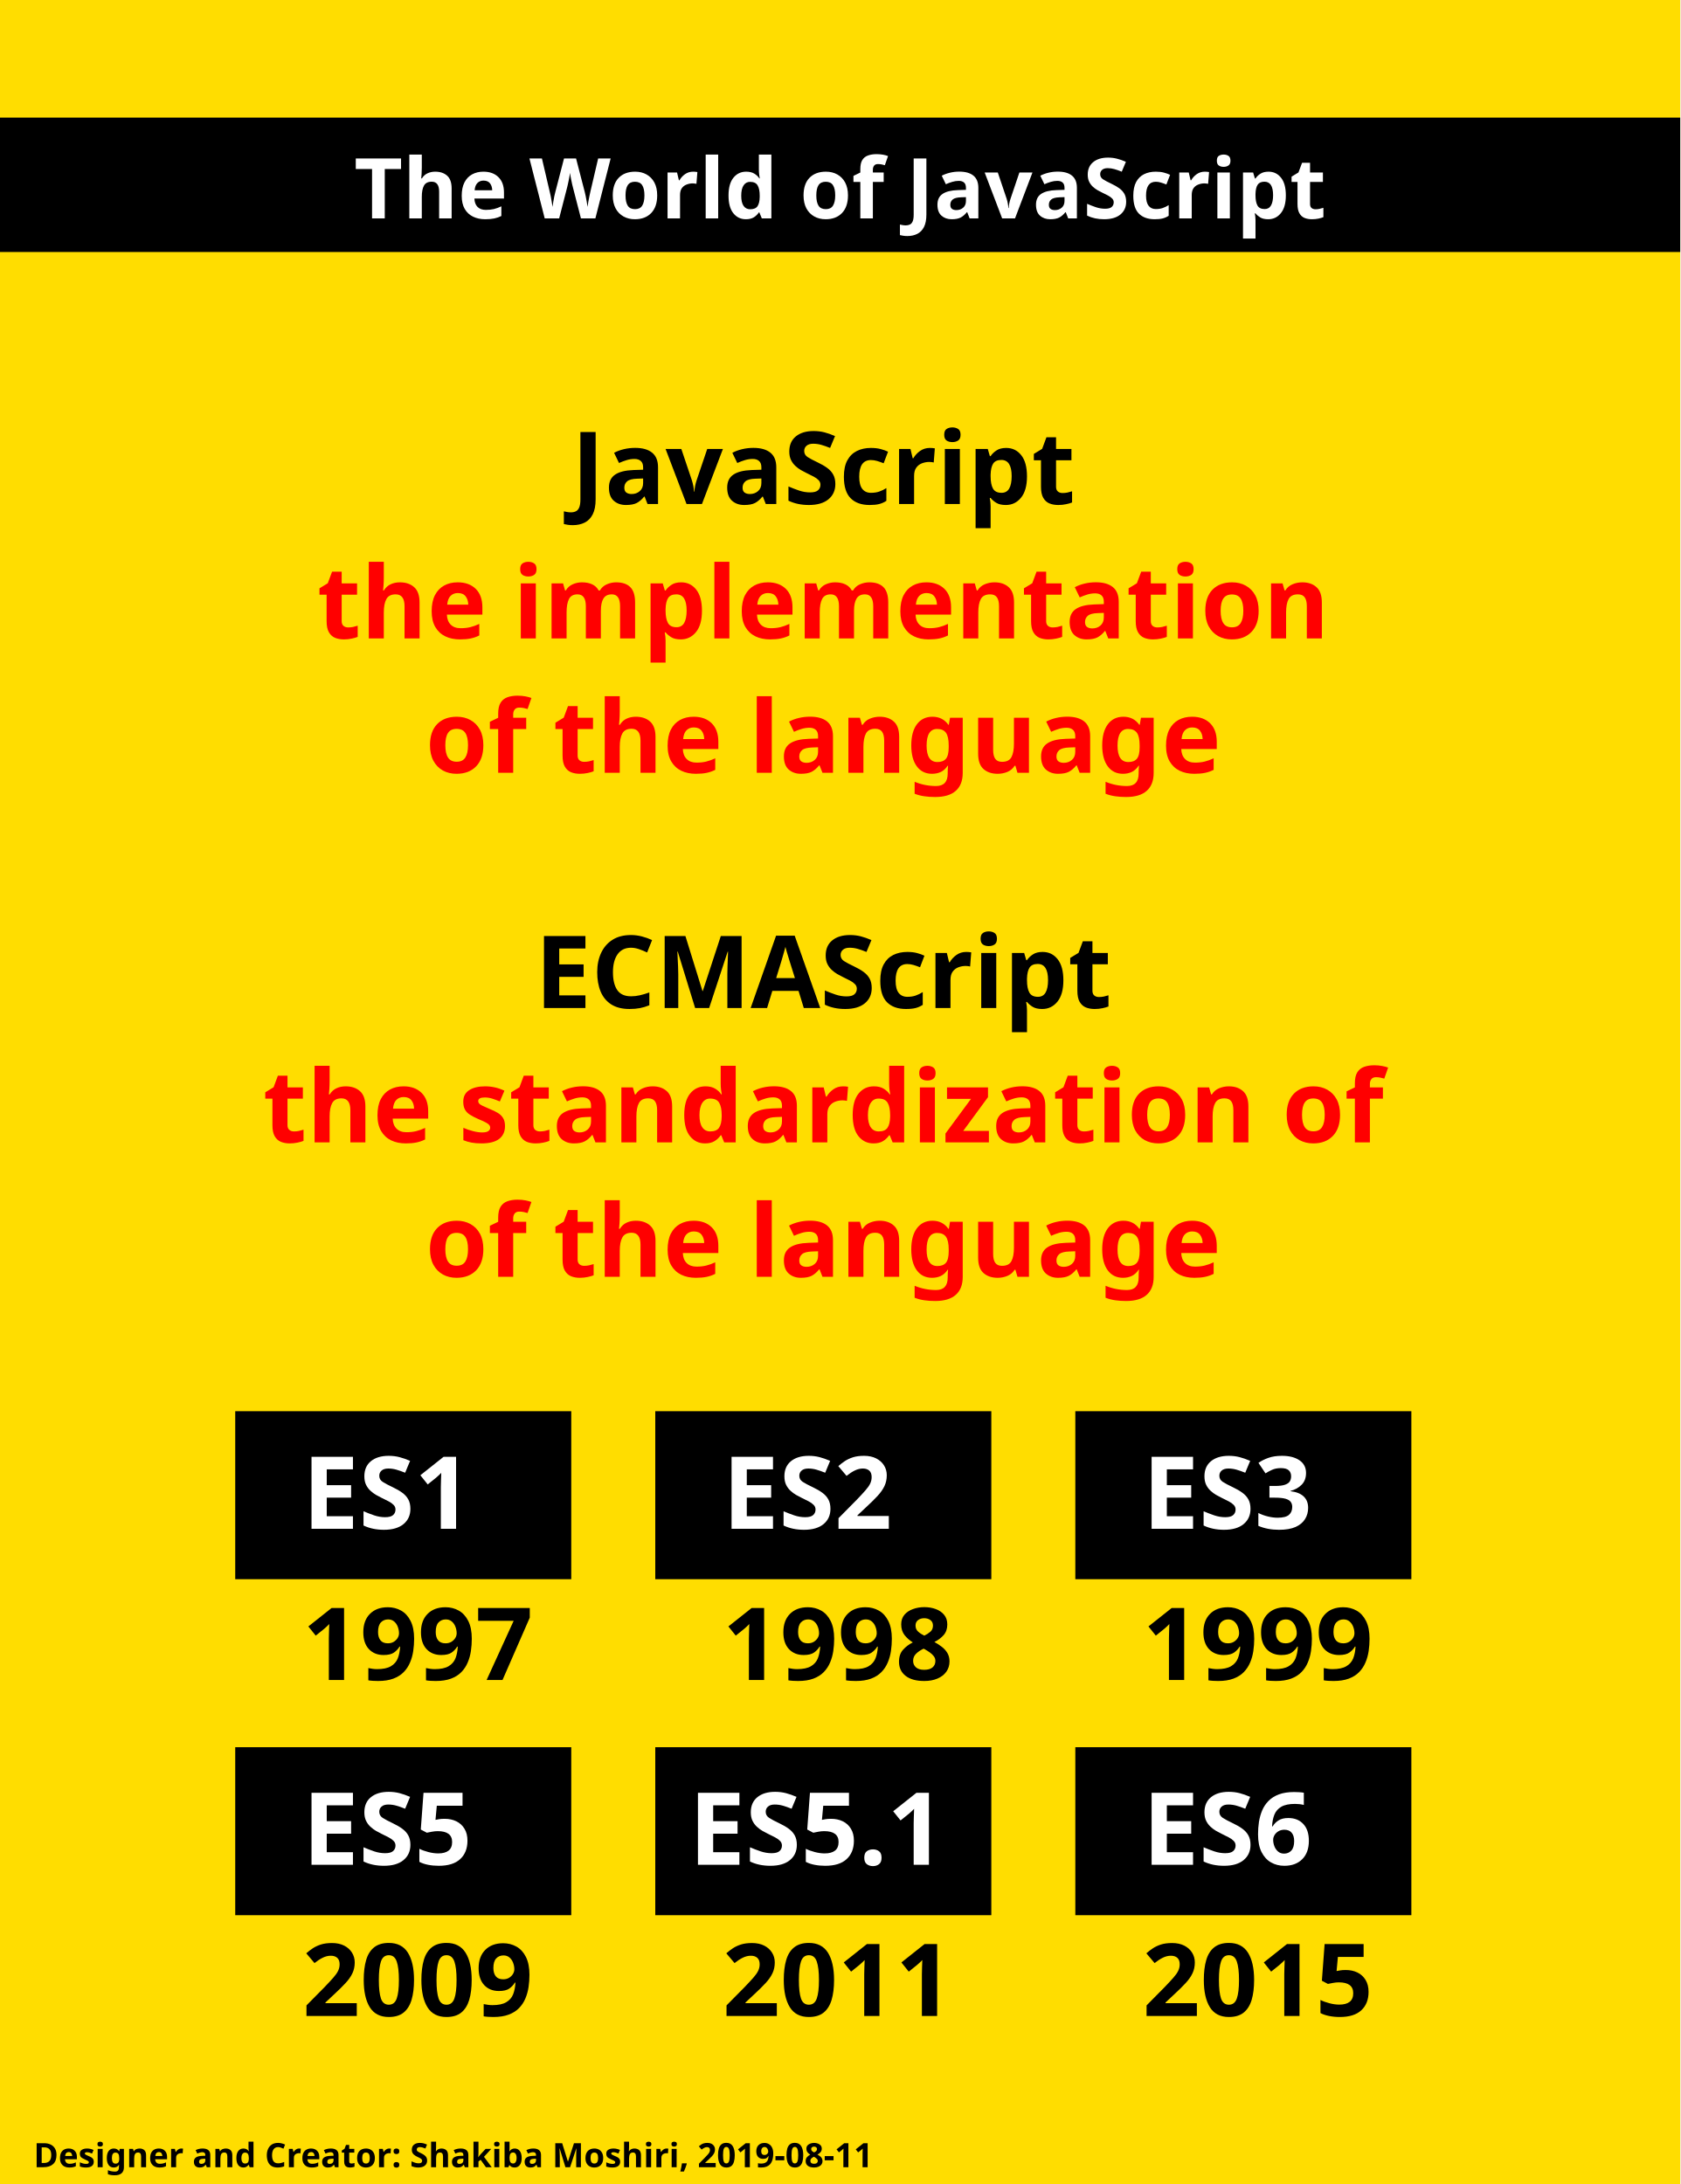
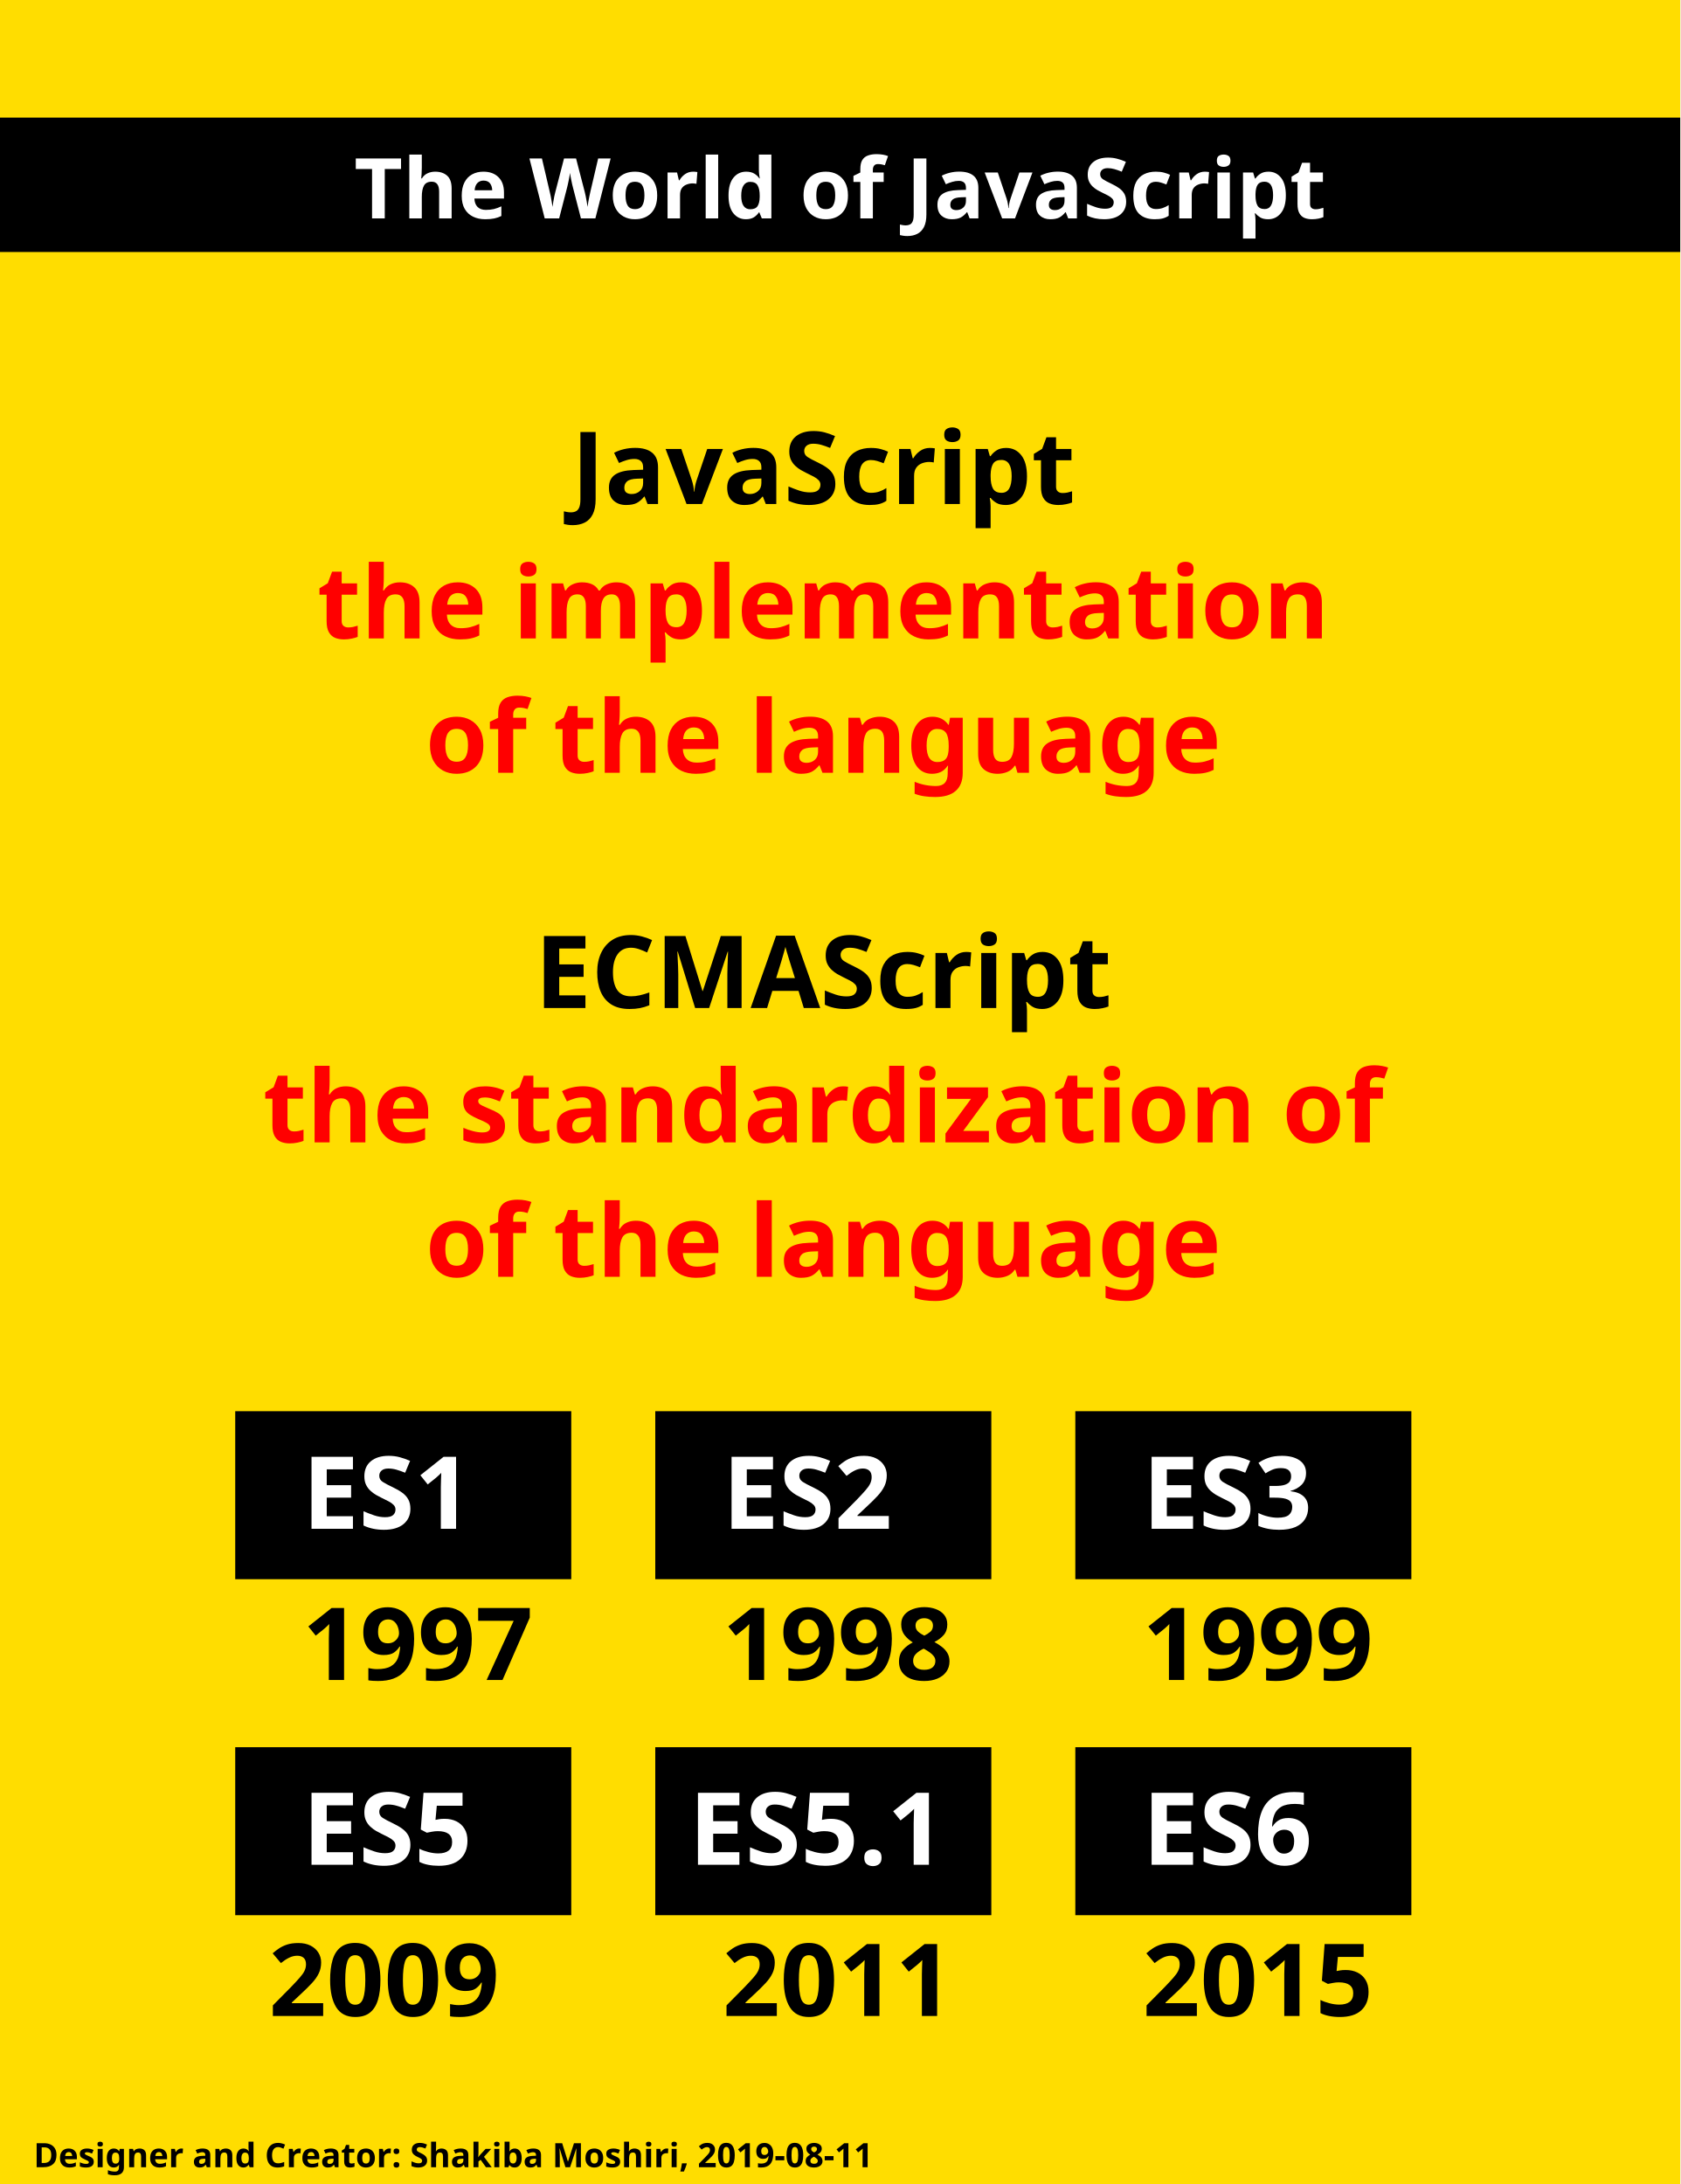
<svg xmlns="http://www.w3.org/2000/svg" viewBox="0 0 500 650" width="500" height="650" font-family="Montserrat">
  <rect x="0" y="0" width="500" height="650" fill="#fd0" />
  <g class="title">
    <rect x="0" y="35" width="500" height="40" fill="#000" />
    <text x="250" y="65" font-size="25" text-anchor="middle" fill="#fff" font-weight="bold">The World of JavaScript</text>
  </g>
  <g transform="translate(0,120)" font-weight="bold" font-size="30" fill="000" text-anchor="middle">
    <text x="245" y="30">JavaScript</text>
    <text x="245" y="70" fill="#f00">the implementation</text>
    <text x="245" y="110" fill="#f00">of the language</text>
  </g>
  <g transform="translate(0,270)" font-weight="bold" font-size="30" fill="#000" text-anchor="middle">
    <text x="245" y="30">ECMAScript</text>
    <text x="245" y="70" fill="#f00">the standardization of</text>
    <text x="245" y="110" fill="#f00">of the language</text>
  </g>
  <g transform="translate(60,420)" font-weight="bold" font-size="30" fill="#fff">
    <rect x="10" y="0" width="100" height="50" fill="#000" />
    <text x="30" y="35">ES1</text>
    <text x="30" y="80" fill="#000">1997</text>
  </g>
  <g transform="translate(185,420)" font-weight="bold" font-size="30" fill="#fff">
    <rect x="10" y="0" width="100" height="50" fill="#000" />
    <text x="30" y="35">ES2</text>
    <text x="30" y="80" fill="#000">1998</text>
  </g>
  <g transform="translate(310,420)" font-weight="bold" font-size="30" fill="#fff">
    <rect x="10" y="0" width="100" height="50" fill="#000" />
    <text x="30" y="35">ES3</text>
    <text x="30" y="80" fill="#000">1999</text>
  </g>
  <g transform="translate(60,520)" font-weight="bold" font-size="30" fill="#fff">
    <rect x="10" y="0" width="100" height="50" fill="#000" />
    <text x="30" y="35">ES5</text>
-     <text x="30" y="80" fill="#000">2009</text>
+     <text x="20" y="80" fill="#000">2009</text>
  </g>
  <g transform="translate(185,520)" font-weight="bold" font-size="30" fill="#fff">
    <rect x="10" y="0" width="100" height="50" fill="#000" />
    <text x="20" y="35">ES5.1</text>
    <text x="30" y="80" fill="#000">2011</text>
  </g>
  <g transform="translate(310,520)" font-weight="bold" font-size="30" fill="#fff">
    <rect x="10" y="0" width="100" height="50" fill="#000" />
    <text x="30" y="35">ES6</text>
    <text x="30" y="80" fill="#000">2015</text>
  </g>
  <defs>
    <marker id="arrowhead" markerWidth="10" markerHeight="7" refX="0" refY="3.5" orient="auto">
      <polygon fill="#000" points="0 0, 5 3.5, 0 7" />
    </marker>
    <marker id="diamond" markerWidth="12" markerHeight="12" refX="6" refY="6">
      <circle fill="#000" cx="6" cy="6" r="2" stroke="context-stroke" stroke-width="2" />
    </marker>
  </defs>
  <text x="10" y="645" font-size="10" fill="#000" font-weight="bold">Designer and Creator: Shakiba Moshiri, 2019-08-11</text>
</svg>
